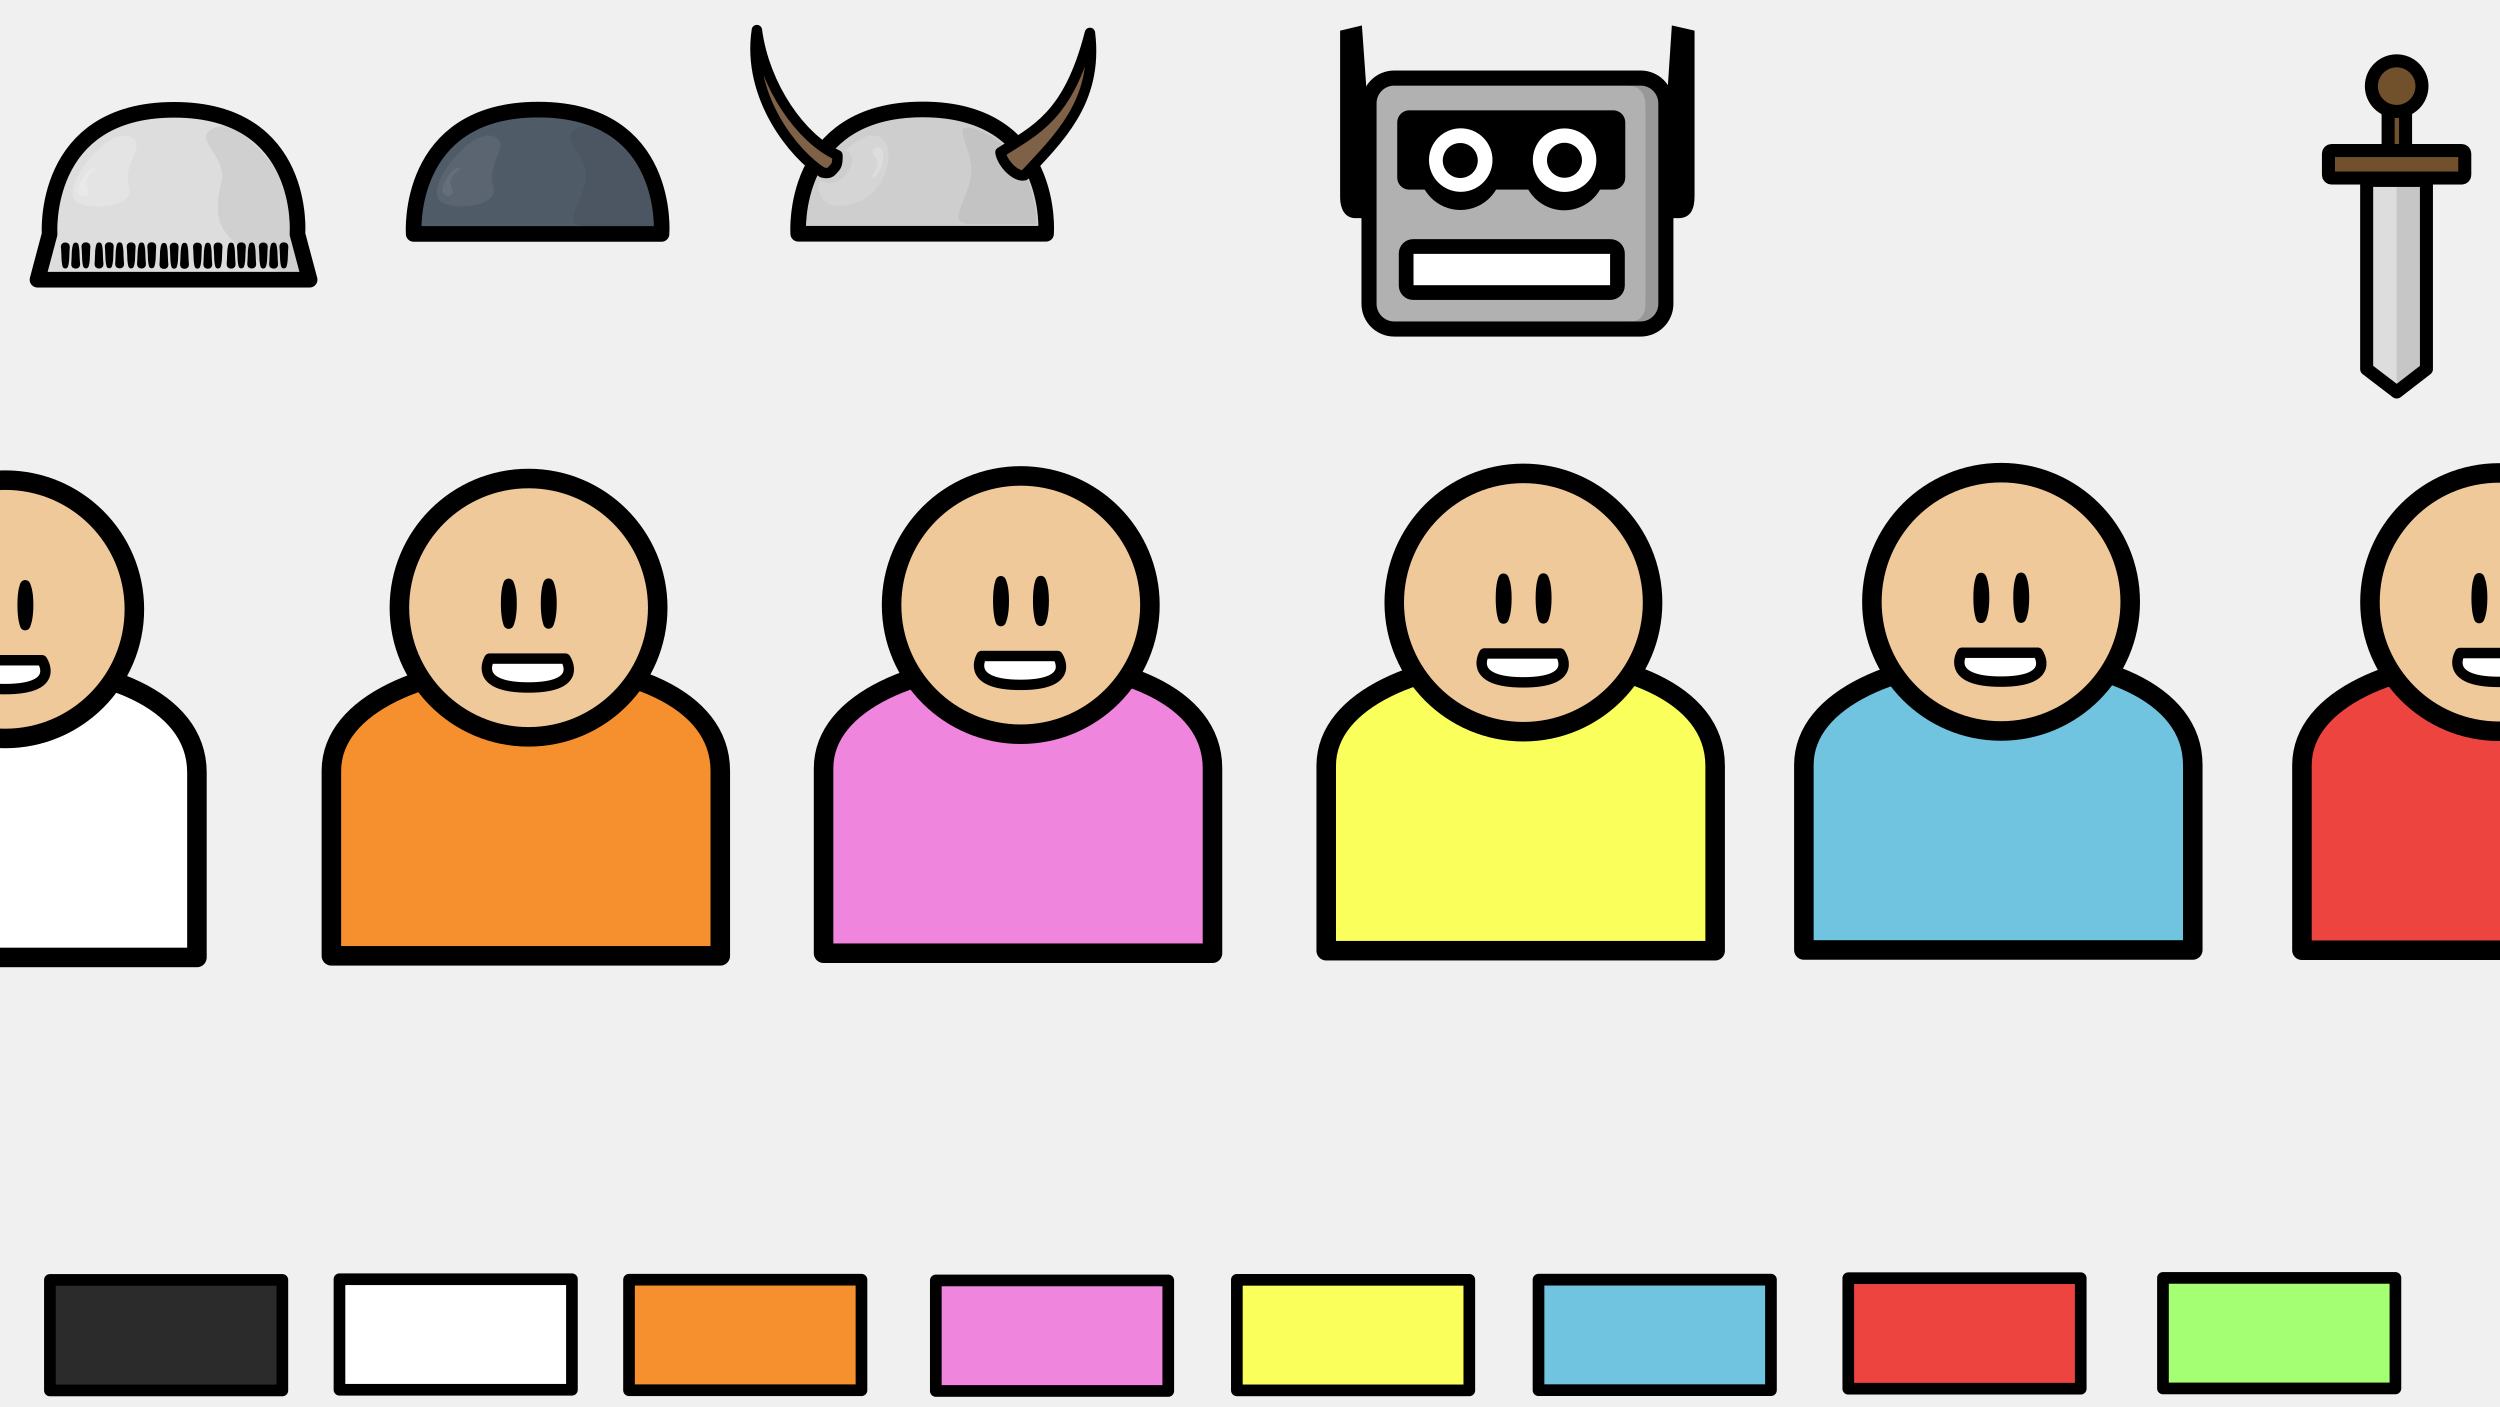
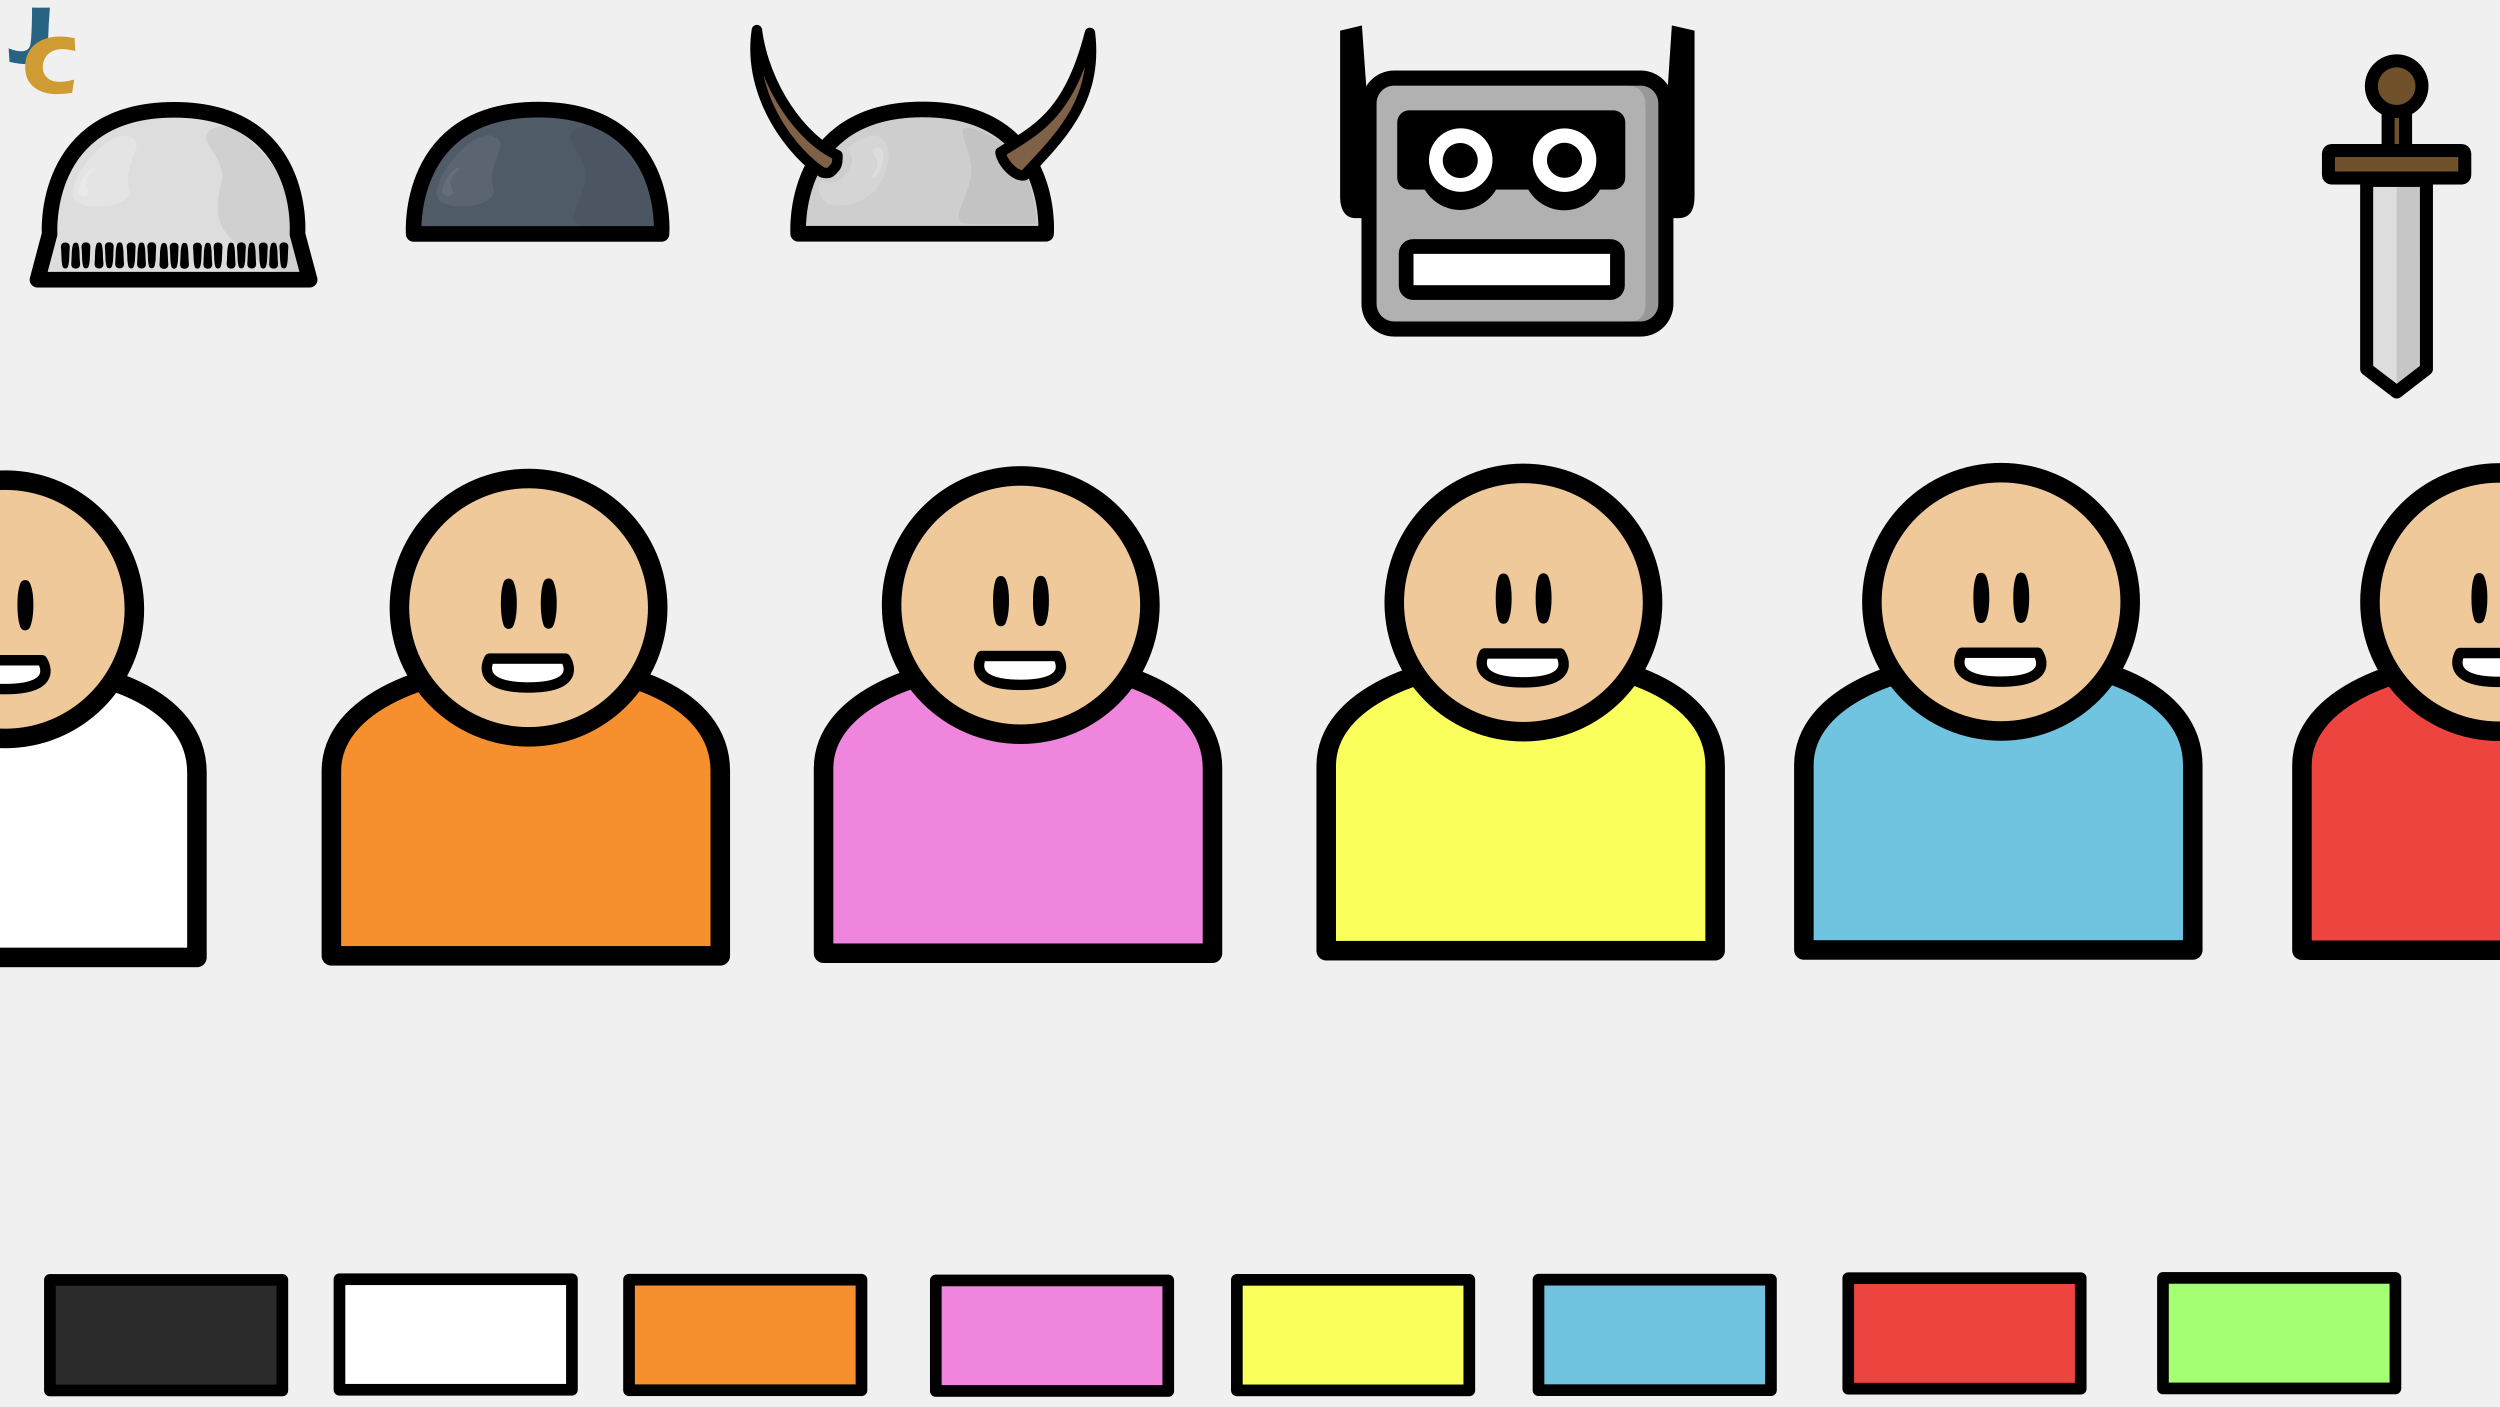
<svg xmlns="http://www.w3.org/2000/svg" width="1920" height="1080" viewBox="0 0 1920 1080" version="1.1" id="svg1">
  <defs id="defs1" />
  <g id="layer1" style="display:inline">
    <g id="g3" style="display:inline" transform="translate(1548,40)">
      <path style="display:inline;fill:#a4ff73;fill-opacity:1;stroke:#000000;stroke-width:15;stroke-linecap:round;stroke-linejoin:round;stroke-dasharray:none;stroke-opacity:1" d="m 614.203,548.016 c 0,-104.277 298.684,-114.359 298.684,0 V 690.03 H 614.203 Z" id="path4" />
      <circle style="display:inline;fill:#efc99a;fill-opacity:1;stroke:#000000;stroke-width:15;stroke-linecap:round;stroke-linejoin:round;stroke-dasharray:none;stroke-opacity:1;paint-order:normal" id="path5" cx="765.64" cy="422.639" r="99.198" />
      <path style="display:inline;fill:#ffffff;fill-opacity:1;stroke:#000000;stroke-width:8;stroke-linecap:round;stroke-linejoin:round;stroke-dasharray:none;stroke-opacity:1;paint-order:normal" d="m 735.602,461.759 h 58.331 c 0,0 15.378,22.115 -28.326,22.177 -43.704,0.062 -30.005,-22.177 -30.005,-22.177 z" id="path7" />
      <g id="g11">
        <path style="display:inline;fill:#000000;fill-opacity:1;stroke:#000000;stroke-width:8;stroke-linecap:round;stroke-linejoin:round;stroke-dasharray:none;stroke-opacity:1;paint-order:normal" d="m 750.338,404.313 c 0,0 -1.976,3.662 -1.976,15.066 0,11.404 1.976,15.56 1.976,15.56 0,0 2.275,-4.218 2.277,-15.525 0.002,-11.307 -2.277,-15.101 -2.277,-15.101 z" id="path11" />
        <path style="display:inline;fill:#000000;fill-opacity:1;stroke:#000000;stroke-width:8;stroke-linecap:round;stroke-linejoin:round;stroke-dasharray:none;stroke-opacity:1;paint-order:normal" d="m 780.994,404.174 c 0,0 -1.976,3.662 -1.976,15.066 0,11.404 1.976,15.56 1.976,15.56 0,0 2.275,-4.218 2.277,-15.525 0.002,-11.307 -2.277,-15.101 -2.277,-15.101 z" id="path11-3" />
      </g>
    </g>
    <g id="g3-8" style="display:inline" transform="translate(1153.69,39.76594)">
      <path style="display:inline;fill:#ee443f;fill-opacity:1;stroke:#000000;stroke-width:15;stroke-linecap:round;stroke-linejoin:round;stroke-dasharray:none;stroke-opacity:1" d="m 614.203,548.016 c 0,-104.277 298.684,-114.359 298.684,0 V 690.03 H 614.203 Z" id="path4-4" />
      <circle style="display:inline;fill:#efc99a;fill-opacity:1;stroke:#000000;stroke-width:15;stroke-linecap:round;stroke-linejoin:round;stroke-dasharray:none;stroke-opacity:1;paint-order:normal" id="path5-5" cx="765.64" cy="422.639" r="99.198" />
      <path style="display:inline;fill:#ffffff;fill-opacity:1;stroke:#000000;stroke-width:8;stroke-linecap:round;stroke-linejoin:round;stroke-dasharray:none;stroke-opacity:1;paint-order:normal" d="m 735.602,461.759 h 58.331 c 0,0 15.378,22.115 -28.326,22.177 -43.704,0.062 -30.005,-22.177 -30.005,-22.177 z" id="path7-5" />
      <g id="g11-1">
        <path style="display:inline;fill:#000000;fill-opacity:1;stroke:#000000;stroke-width:8;stroke-linecap:round;stroke-linejoin:round;stroke-dasharray:none;stroke-opacity:1;paint-order:normal" d="m 750.338,404.313 c 0,0 -1.976,3.662 -1.976,15.066 0,11.404 1.976,15.56 1.976,15.56 0,0 2.275,-4.218 2.277,-15.525 0.002,-11.307 -2.277,-15.101 -2.277,-15.101 z" id="path11-7" />
        <path style="display:inline;fill:#000000;fill-opacity:1;stroke:#000000;stroke-width:8;stroke-linecap:round;stroke-linejoin:round;stroke-dasharray:none;stroke-opacity:1;paint-order:normal" d="m 780.994,404.174 c 0,0 -1.976,3.662 -1.976,15.066 0,11.404 1.976,15.56 1.976,15.56 0,0 2.275,-4.218 2.277,-15.525 0.002,-11.307 -2.277,-15.101 -2.277,-15.101 z" id="path11-3-1" />
      </g>
    </g>
    <g id="g3-8-7" style="display:inline" transform="translate(771.1699,39.55883)">
      <path style="display:inline;fill:#71c4df;fill-opacity:1;stroke:#000000;stroke-width:15;stroke-linecap:round;stroke-linejoin:round;stroke-dasharray:none;stroke-opacity:1" d="m 614.203,548.016 c 0,-104.277 298.684,-114.359 298.684,0 V 690.03 H 614.203 Z" id="path4-4-4" />
      <circle style="display:inline;fill:#efc99a;fill-opacity:1;stroke:#000000;stroke-width:15;stroke-linecap:round;stroke-linejoin:round;stroke-dasharray:none;stroke-opacity:1;paint-order:normal" id="path5-5-2" cx="765.64" cy="422.639" r="99.198" />
      <path style="display:inline;fill:#ffffff;fill-opacity:1;stroke:#000000;stroke-width:8;stroke-linecap:round;stroke-linejoin:round;stroke-dasharray:none;stroke-opacity:1;paint-order:normal" d="m 735.602,461.759 h 58.331 c 0,0 15.378,22.115 -28.326,22.177 -43.704,0.062 -30.005,-22.177 -30.005,-22.177 z" id="path7-5-3" />
      <g id="g11-1-2">
        <path style="display:inline;fill:#000000;fill-opacity:1;stroke:#000000;stroke-width:8;stroke-linecap:round;stroke-linejoin:round;stroke-dasharray:none;stroke-opacity:1;paint-order:normal" d="m 750.338,404.313 c 0,0 -1.976,3.662 -1.976,15.066 0,11.404 1.976,15.56 1.976,15.56 0,0 2.275,-4.218 2.277,-15.525 0.002,-11.307 -2.277,-15.101 -2.277,-15.101 z" id="path11-7-2" />
        <path style="display:inline;fill:#000000;fill-opacity:1;stroke:#000000;stroke-width:8;stroke-linecap:round;stroke-linejoin:round;stroke-dasharray:none;stroke-opacity:1;paint-order:normal" d="m 780.994,404.174 c 0,0 -1.976,3.662 -1.976,15.066 0,11.404 1.976,15.56 1.976,15.56 0,0 2.275,-4.218 2.277,-15.525 0.002,-11.307 -2.277,-15.101 -2.277,-15.101 z" id="path11-3-1-1" />
      </g>
    </g>
    <g id="g3-8-7-7" style="display:inline" transform="translate(404.3348,40.1177)">
      <path style="display:inline;fill:#fbff5c;fill-opacity:1;stroke:#000000;stroke-width:15;stroke-linecap:round;stroke-linejoin:round;stroke-dasharray:none;stroke-opacity:1" d="m 614.203,548.016 c 0,-104.277 298.684,-114.359 298.684,0 V 690.03 H 614.203 Z" id="path4-4-4-8" />
      <circle style="display:inline;fill:#efc99a;fill-opacity:1;stroke:#000000;stroke-width:15;stroke-linecap:round;stroke-linejoin:round;stroke-dasharray:none;stroke-opacity:1;paint-order:normal" id="path5-5-2-9" cx="765.64" cy="422.639" r="99.198" />
      <path style="display:inline;fill:#ffffff;fill-opacity:1;stroke:#000000;stroke-width:8;stroke-linecap:round;stroke-linejoin:round;stroke-dasharray:none;stroke-opacity:1;paint-order:normal" d="m 735.602,461.759 h 58.331 c 0,0 15.378,22.115 -28.326,22.177 -43.704,0.062 -30.005,-22.177 -30.005,-22.177 z" id="path7-5-3-2" />
      <g id="g11-1-2-7">
        <path style="display:inline;fill:#000000;fill-opacity:1;stroke:#000000;stroke-width:8;stroke-linecap:round;stroke-linejoin:round;stroke-dasharray:none;stroke-opacity:1;paint-order:normal" d="m 750.338,404.313 c 0,0 -1.976,3.662 -1.976,15.066 0,11.404 1.976,15.56 1.976,15.56 0,0 2.275,-4.218 2.277,-15.525 0.002,-11.307 -2.277,-15.101 -2.277,-15.101 z" id="path11-7-2-9" />
        <path style="display:inline;fill:#000000;fill-opacity:1;stroke:#000000;stroke-width:8;stroke-linecap:round;stroke-linejoin:round;stroke-dasharray:none;stroke-opacity:1;paint-order:normal" d="m 780.994,404.174 c 0,0 -1.976,3.662 -1.976,15.066 0,11.404 1.976,15.56 1.976,15.56 0,0 2.275,-4.218 2.277,-15.525 0.002,-11.307 -2.277,-15.101 -2.277,-15.101 z" id="path11-3-1-1-5" />
      </g>
    </g>
    <g id="g3-8-7-7-2" style="display:inline" transform="translate(18.2974,42.05883)">
      <path style="display:inline;fill:#ef85dd;fill-opacity:1;stroke:#000000;stroke-width:15;stroke-linecap:round;stroke-linejoin:round;stroke-dasharray:none;stroke-opacity:1" d="m 614.203,548.016 c 0,-104.277 298.684,-114.359 298.684,0 V 690.03 H 614.203 Z" id="path4-4-4-8-4" />
      <circle style="display:inline;fill:#efc99a;fill-opacity:1;stroke:#000000;stroke-width:15;stroke-linecap:round;stroke-linejoin:round;stroke-dasharray:none;stroke-opacity:1;paint-order:normal" id="path5-5-2-9-1" cx="765.64" cy="422.639" r="99.198" />
      <path style="display:inline;fill:#ffffff;fill-opacity:1;stroke:#000000;stroke-width:8;stroke-linecap:round;stroke-linejoin:round;stroke-dasharray:none;stroke-opacity:1;paint-order:normal" d="m 735.602,461.759 h 58.331 c 0,0 15.378,22.115 -28.326,22.177 -43.704,0.062 -30.005,-22.177 -30.005,-22.177 z" id="path7-5-3-2-1" />
      <g id="g11-1-2-7-3">
        <path style="display:inline;fill:#000000;fill-opacity:1;stroke:#000000;stroke-width:8;stroke-linecap:round;stroke-linejoin:round;stroke-dasharray:none;stroke-opacity:1;paint-order:normal" d="m 750.338,404.313 c 0,0 -1.976,3.662 -1.976,15.066 0,11.404 1.976,15.56 1.976,15.56 0,0 2.275,-4.218 2.277,-15.525 0.002,-11.307 -2.277,-15.101 -2.277,-15.101 z" id="path11-7-2-9-8" />
        <path style="display:inline;fill:#000000;fill-opacity:1;stroke:#000000;stroke-width:8;stroke-linecap:round;stroke-linejoin:round;stroke-dasharray:none;stroke-opacity:1;paint-order:normal" d="m 780.994,404.174 c 0,0 -1.976,3.662 -1.976,15.066 0,11.404 1.976,15.56 1.976,15.56 0,0 2.275,-4.218 2.277,-15.525 0.002,-11.307 -2.277,-15.101 -2.277,-15.101 z" id="path11-3-1-1-5-7" />
      </g>
    </g>
    <g id="g3-8-7-7-2-7" style="display:inline" transform="translate(-359.7026,44.05883)">
      <path style="display:inline;fill:#f6902f;fill-opacity:1;stroke:#000000;stroke-width:15;stroke-linecap:round;stroke-linejoin:round;stroke-dasharray:none;stroke-opacity:1" d="m 614.203,548.016 c 0,-104.277 298.684,-114.359 298.684,0 V 690.03 H 614.203 Z" id="path4-4-4-8-4-1" />
      <circle style="display:inline;fill:#efc99a;fill-opacity:1;stroke:#000000;stroke-width:15;stroke-linecap:round;stroke-linejoin:round;stroke-dasharray:none;stroke-opacity:1;paint-order:normal" id="path5-5-2-9-1-9" cx="765.64" cy="422.639" r="99.198" />
      <path style="display:inline;fill:#ffffff;fill-opacity:1;stroke:#000000;stroke-width:8;stroke-linecap:round;stroke-linejoin:round;stroke-dasharray:none;stroke-opacity:1;paint-order:normal" d="m 735.602,461.759 h 58.331 c 0,0 15.378,22.115 -28.326,22.177 -43.704,0.062 -30.005,-22.177 -30.005,-22.177 z" id="path7-5-3-2-1-8" />
      <g id="g11-1-2-7-3-6">
        <path style="display:inline;fill:#000000;fill-opacity:1;stroke:#000000;stroke-width:8;stroke-linecap:round;stroke-linejoin:round;stroke-dasharray:none;stroke-opacity:1;paint-order:normal" d="m 750.338,404.313 c 0,0 -1.976,3.662 -1.976,15.066 0,11.404 1.976,15.56 1.976,15.56 0,0 2.275,-4.218 2.277,-15.525 0.002,-11.307 -2.277,-15.101 -2.277,-15.101 z" id="path11-7-2-9-8-5" />
        <path style="display:inline;fill:#000000;fill-opacity:1;stroke:#000000;stroke-width:8;stroke-linecap:round;stroke-linejoin:round;stroke-dasharray:none;stroke-opacity:1;paint-order:normal" d="m 780.994,404.174 c 0,0 -1.976,3.662 -1.976,15.066 0,11.404 1.976,15.56 1.976,15.56 0,0 2.275,-4.218 2.277,-15.525 0.002,-11.307 -2.277,-15.101 -2.277,-15.101 z" id="path11-3-1-1-5-7-0" />
      </g>
    </g>
    <g id="g3-8-7-7-2-7-0" style="display:inline" transform="translate(-761.642,45.30443)">
      <path style="display:inline;fill:#ffffff;fill-opacity:1;stroke:#000000;stroke-width:15;stroke-linecap:round;stroke-linejoin:round;stroke-dasharray:none;stroke-opacity:1" d="m 614.203,548.016 c 0,-104.277 298.684,-114.359 298.684,0 V 690.03 H 614.203 Z" id="path4-4-4-8-4-1-8" />
      <circle style="display:inline;fill:#efc99a;fill-opacity:1;stroke:#000000;stroke-width:15;stroke-linecap:round;stroke-linejoin:round;stroke-dasharray:none;stroke-opacity:1;paint-order:normal" id="path5-5-2-9-1-9-6" cx="765.64" cy="422.639" r="99.198" />
      <path style="display:inline;fill:#ffffff;fill-opacity:1;stroke:#000000;stroke-width:8;stroke-linecap:round;stroke-linejoin:round;stroke-dasharray:none;stroke-opacity:1;paint-order:normal" d="m 735.602,461.759 h 58.331 c 0,0 15.378,22.115 -28.326,22.177 -43.704,0.062 -30.005,-22.177 -30.005,-22.177 z" id="path7-5-3-2-1-8-5" />
      <g id="g11-1-2-7-3-6-0">
        <path style="display:inline;fill:#000000;fill-opacity:1;stroke:#000000;stroke-width:8;stroke-linecap:round;stroke-linejoin:round;stroke-dasharray:none;stroke-opacity:1;paint-order:normal" d="m 750.338,404.313 c 0,0 -1.976,3.662 -1.976,15.066 0,11.404 1.976,15.56 1.976,15.56 0,0 2.275,-4.218 2.277,-15.525 0.002,-11.307 -2.277,-15.101 -2.277,-15.101 z" id="path11-7-2-9-8-5-9" />
        <path style="display:inline;fill:#000000;fill-opacity:1;stroke:#000000;stroke-width:8;stroke-linecap:round;stroke-linejoin:round;stroke-dasharray:none;stroke-opacity:1;paint-order:normal" d="m 780.994,404.174 c 0,0 -1.976,3.662 -1.976,15.066 0,11.404 1.976,15.56 1.976,15.56 0,0 2.275,-4.218 2.277,-15.525 0.002,-11.307 -2.277,-15.101 -2.277,-15.101 z" id="path11-3-1-1-5-7-0-0" />
      </g>
    </g>
    <g id="g3-8-7-7-2-7-0-3" style="display:inline" transform="translate(-1164.542,44.07607)">
      <path style="display:inline;fill:#2b2b2b;fill-opacity:1;stroke:#000000;stroke-width:15;stroke-linecap:round;stroke-linejoin:round;stroke-dasharray:none;stroke-opacity:1" d="m 614.203,548.016 c 0,-104.277 298.684,-114.359 298.684,0 V 690.03 H 614.203 Z" id="path4-4-4-8-4-1-8-3" />
      <circle style="display:inline;fill:#efc99a;fill-opacity:1;stroke:#000000;stroke-width:15;stroke-linecap:round;stroke-linejoin:round;stroke-dasharray:none;stroke-opacity:1;paint-order:normal" id="path5-5-2-9-1-9-6-4" cx="765.64" cy="422.639" r="99.198" />
      <path style="display:inline;fill:#ffffff;fill-opacity:1;stroke:#000000;stroke-width:8;stroke-linecap:round;stroke-linejoin:round;stroke-dasharray:none;stroke-opacity:1;paint-order:normal" d="m 735.602,461.759 h 58.331 c 0,0 15.378,22.115 -28.326,22.177 -43.704,0.062 -30.005,-22.177 -30.005,-22.177 z" id="path7-5-3-2-1-8-5-4" />
      <g id="g11-1-2-7-3-6-0-6">
        <path style="display:inline;fill:#000000;fill-opacity:1;stroke:#000000;stroke-width:8;stroke-linecap:round;stroke-linejoin:round;stroke-dasharray:none;stroke-opacity:1;paint-order:normal" d="m 750.338,404.313 c 0,0 -1.976,3.662 -1.976,15.066 0,11.404 1.976,15.56 1.976,15.56 0,0 2.275,-4.218 2.277,-15.525 0.002,-11.307 -2.277,-15.101 -2.277,-15.101 z" id="path11-7-2-9-8-5-9-0" />
        <path style="display:inline;fill:#000000;fill-opacity:1;stroke:#000000;stroke-width:8;stroke-linecap:round;stroke-linejoin:round;stroke-dasharray:none;stroke-opacity:1;paint-order:normal" d="m 780.994,404.174 c 0,0 -1.976,3.662 -1.976,15.066 0,11.404 1.976,15.56 1.976,15.56 0,0 2.275,-4.218 2.277,-15.525 0.002,-11.307 -2.277,-15.101 -2.277,-15.101 z" id="path11-3-1-1-5-7-0-0-6" />
      </g>
    </g>
    <g id="g18" transform="translate(39.83521,-196.6173)">
      <g id="g14" transform="translate(-97.47605)">
        <path style="fill:#cecece;fill-opacity:1;stroke:#000000;stroke-width:12;stroke-linecap:round;stroke-linejoin:round;stroke-dasharray:none;stroke-opacity:1;paint-order:normal" d="m 670.672,376.157 h 190.348 c 0,0 7.504,-95.484 -94.704,-95.484 -102.208,0 -95.645,95.484 -95.645,95.484 z" id="path12" />
        <g id="g17" style="display:inline">
          <path id="path14-4" style="baseline-shift:baseline;display:inline;overflow:visible;vector-effect:none;fill:#c3c3c3;fill-opacity:1;stroke-linecap:round;stroke-linejoin:round;paint-order:stroke markers fill;enable-background:accumulate;stop-color:#000000" d="m 803.299,368.66 c -18.597,-0.111 -5.493,-13.345 -0.601,-33.084 4.892,-19.738 -12.096,-39.611 -3.371,-40.802 8.725,-1.191 31.625,11.939 33.617,19.49 -13.577,2.483 4.972,23.554 12.742,17.274 7.107,19.034 7.844,28.291 7.904,37.139 -17.182,-0.001 -38.343,0.103 -50.291,-0.016 z" />
          <path id="path14" style="baseline-shift:baseline;display:inline;overflow:visible;vector-effect:none;fill:#d5d5d5;stroke-linecap:round;stroke-linejoin:round;paint-order:stroke markers fill;enable-background:accumulate;stop-color:#000000;stop-opacity:1" transform="rotate(-42.35315)" d="m 339.141,720.704 c 0.375,8.12 -10.077,19.609 -27.502,23.549 -17.425,3.939 -37.04,-9.676 -37.446,-18.472 -0.407,-8.796 4.178,-13.85 8.449,-14.535 4.557,18.026 37.701,7.882 29.149,-4.302 20.187,-0.149 26.975,5.64 27.351,13.761 z" />
          <path id="path15" style="fill:#dddddd;stroke-width:1.763;stroke-linecap:round;stroke-linejoin:round" d="m 734.59,324.131 c 5.655,-18.339 -6.41,-15.388 -7.018,-11.392 -0.608,3.995 9.479,6.591 -0.174,18.698 -1.825,2.289 4.005,3.028 7.192,-7.306 z" />
        </g>
        <g id="g13">
          <path style="fill:#7e6147;fill-opacity:1;stroke:#000000;stroke-width:8;stroke-linecap:round;stroke-linejoin:round;stroke-dasharray:none;stroke-opacity:1;paint-order:normal" d="m 825.982,313.613 c 1.382,8.657 12.023,19.251 18.436,17.604 25.117,-27.406 56.877,-55.856 50.288,-109.339 -16.473,64.293 -41.932,74.655 -68.724,91.736 z" id="path13" />
          <path style="display:inline;fill:#7e6147;fill-opacity:1;stroke:#000000;stroke-width:8;stroke-linecap:round;stroke-linejoin:round;stroke-dasharray:none;stroke-opacity:1;paint-order:normal" d="m 698.653,325.461 c -2.416,2.287 -3.027,5.244 -9.441,3.597 -21.078,-13.157 -58.167,-57.611 -50.288,-109.339 5.675,42.961 33.762,83.297 61.871,96.119 0.052,2.493 0.274,7.336 -2.143,9.623 z" id="path13-6" />
        </g>
      </g>
      <g id="g14-3" transform="translate(-392.7963,0.1249513)" style="display:inline">
        <path style="fill:#505b68;fill-opacity:1;stroke:#000000;stroke-width:12;stroke-linecap:round;stroke-linejoin:round;stroke-dasharray:none;stroke-opacity:1;paint-order:normal" d="m 670.672,376.157 h 190.348 c 0,0 7.504,-95.484 -94.704,-95.484 -102.208,0 -95.645,95.484 -95.645,95.484 z" id="path12-3" />
        <g id="g17-4" style="display:inline">
          <path id="path14-4-1" style="baseline-shift:baseline;display:inline;overflow:visible;vector-effect:none;fill:#000000;fill-opacity:0.06;stroke-linecap:round;stroke-linejoin:round;paint-order:stroke markers fill;enable-background:accumulate;stop-color:#000000" d="m 802.831,370.222 c -18.597,-0.111 -5.024,-14.908 -0.132,-34.646 4.892,-19.738 -25.864,-34.126 -3.559,-41.677 22.305,-7.551 72.8,59.097 56.246,76.387 -17.182,-0.001 -52.555,-0.063 -52.555,-0.063 z" />
          <path id="path14-1" style="baseline-shift:baseline;display:inline;overflow:visible;vector-effect:none;fill:#ffffff;fill-opacity:0.06;stroke-linecap:round;stroke-linejoin:round;paint-order:stroke markers fill;enable-background:accumulate;stop-color:#000000;stop-opacity:1" transform="rotate(-42.35315)" d="m 339.141,720.704 c 0.375,8.12 -20.55,8.597 -27.502,23.549 -6.952,14.952 -35.043,-7.576 -37.446,-18.472 -4.402,-18.285 65.804,-28.793 64.948,-5.076 z" />
          <path id="path15-3" style="fill:#ffffff;fill-opacity:0.065;stroke-width:1.763;stroke-linecap:round;stroke-linejoin:round" d="m 696.762,332.21 c -10.191,16.262 2.228,16.52 3.845,12.816 1.617,-3.703 -7.46,-8.812 4.987,-18.022 2.353,-1.741 -3.09,-3.958 -8.832,5.206 z" />
        </g>
      </g>
      <g id="g14-3-9" transform="translate(-672.4154,0.2775026)" style="display:inline">
        <path style="fill:#dddddd;fill-opacity:1;stroke:#000000;stroke-width:12;stroke-linecap:round;stroke-linejoin:round;stroke-dasharray:none;stroke-opacity:1;paint-order:normal" d="m 670.672,376.157 -9.311,35 h 209.013 l -9.354,-35 c 0,0 7.504,-95.484 -94.704,-95.484 -102.208,0 -95.645,95.484 -95.645,95.484 z" id="path12-3-3" />
        <g id="g17-4-1" style="display:inline">
          <path id="path14-4-1-9" style="baseline-shift:baseline;display:inline;overflow:visible;vector-effect:none;fill:#000000;fill-opacity:0.06;stroke-linecap:round;stroke-linejoin:round;paint-order:stroke markers fill;enable-background:accumulate;stop-color:#000000" d="m 802.831,370.222 c -2.535,-5.611 -5.024,-14.908 -0.132,-34.646 4.892,-19.738 -25.864,-34.126 -3.559,-41.677 22.305,-7.551 72.8,59.097 56.246,76.387 39.566,69.556 -39.679,25.102 -52.555,-0.063 z" />
          <path id="path14-1-8" style="baseline-shift:baseline;display:inline;overflow:visible;vector-effect:none;fill:#ffffff;fill-opacity:0.201;stroke-linecap:round;stroke-linejoin:round;paint-order:stroke markers fill;enable-background:accumulate;stop-color:#000000;stop-opacity:1" transform="rotate(-42.35315)" d="m 339.141,720.704 c 0.375,8.12 -20.55,8.597 -27.502,23.549 -6.952,14.952 -35.043,-7.576 -37.446,-18.472 -4.402,-18.285 65.804,-28.793 64.948,-5.076 z" />
          <path id="path15-3-6" style="fill:#ffffff;fill-opacity:0.201;stroke-width:1.763;stroke-linecap:round;stroke-linejoin:round" d="m 696.762,332.21 c -10.191,16.262 2.228,16.52 3.845,12.816 1.617,-3.703 -7.46,-8.812 4.987,-18.022 2.353,-1.741 -3.09,-3.958 -8.832,5.206 z" />
        </g>
        <g id="g19" transform="matrix(0.5385967,0,0,0.4851436,278.288,202.279)">
          <path style="display:inline;fill:#000000;fill-opacity:1;stroke:#000000;stroke-width:7.718;stroke-linecap:round;stroke-linejoin:round;stroke-dasharray:none;stroke-opacity:1;paint-order:normal" d="m 750.907,375.47 c -4.132,0.056 -1.682,4.003 -1.682,16.468 0,12.465 1.682,17.008 1.682,17.008 0,0 1.937,-4.611 1.939,-16.97 0.002,-12.359 2.193,-16.563 -1.939,-16.507 z" id="path11-8" />
          <path style="display:inline;fill:#000000;fill-opacity:1;stroke:#000000;stroke-width:7.718;stroke-linecap:round;stroke-linejoin:round;stroke-dasharray:none;stroke-opacity:1;paint-order:normal" d="m 765.772,409.108 c 4.132,-0.056 1.682,-4.003 1.682,-16.468 0,-12.465 -1.682,-17.008 -1.682,-17.008 0,0 -1.937,4.611 -1.939,16.97 -0.002,12.359 -2.193,16.563 1.939,16.507 z" id="path11-8-0" />
          <path style="display:inline;fill:#000000;fill-opacity:1;stroke:#000000;stroke-width:7.718;stroke-linecap:round;stroke-linejoin:round;stroke-dasharray:none;stroke-opacity:1;paint-order:normal" d="m 780.277,375.267 c -4.132,0.056 -1.682,4.003 -1.682,16.468 0,12.465 1.682,17.008 1.682,17.008 0,0 1.937,-4.611 1.939,-16.97 0.002,-12.359 2.193,-16.563 -1.939,-16.507 z" id="path11-8-4" />
        </g>
        <g id="g19-6" transform="matrix(-0.5385967,0,0,-0.4851436,1128.913,582.7262)" style="display:inline">
          <path style="display:inline;fill:#000000;fill-opacity:1;stroke:#000000;stroke-width:7.718;stroke-linecap:round;stroke-linejoin:round;stroke-dasharray:none;stroke-opacity:1;paint-order:normal" d="m 750.907,375.47 c -4.132,0.056 -1.682,4.003 -1.682,16.468 0,12.465 1.682,17.008 1.682,17.008 0,0 1.937,-4.611 1.939,-16.97 0.002,-12.359 2.193,-16.563 -1.939,-16.507 z" id="path11-8-1" />
          <path style="display:inline;fill:#000000;fill-opacity:1;stroke:#000000;stroke-width:7.718;stroke-linecap:round;stroke-linejoin:round;stroke-dasharray:none;stroke-opacity:1;paint-order:normal" d="m 765.772,409.108 c 4.132,-0.056 1.682,-4.003 1.682,-16.468 0,-12.465 -1.682,-17.008 -1.682,-17.008 0,0 -1.937,4.611 -1.939,16.97 -0.002,12.359 -2.193,16.563 1.939,16.507 z" id="path11-8-0-3" />
          <path style="display:inline;fill:#000000;fill-opacity:1;stroke:#000000;stroke-width:7.718;stroke-linecap:round;stroke-linejoin:round;stroke-dasharray:none;stroke-opacity:1;paint-order:normal" d="m 780.277,375.267 c -4.132,0.056 -1.682,4.003 -1.682,16.468 0,12.465 1.682,17.008 1.682,17.008 0,0 1.937,-4.611 1.939,-16.97 0.002,-12.359 2.193,-16.563 -1.939,-16.507 z" id="path11-8-4-8" />
        </g>
        <g id="g19-6-4" transform="matrix(0.5385967,0,0,0.4851436,328.8424,202.1914)" style="display:inline">
          <path style="display:inline;fill:#000000;fill-opacity:1;stroke:#000000;stroke-width:7.718;stroke-linecap:round;stroke-linejoin:round;stroke-dasharray:none;stroke-opacity:1;paint-order:normal" d="m 750.907,375.47 c -4.132,0.056 -1.682,4.003 -1.682,16.468 0,12.465 1.682,17.008 1.682,17.008 0,0 1.937,-4.611 1.939,-16.97 0.002,-12.359 2.193,-16.563 -1.939,-16.507 z" id="path11-8-1-9" />
          <path style="display:inline;fill:#000000;fill-opacity:1;stroke:#000000;stroke-width:7.718;stroke-linecap:round;stroke-linejoin:round;stroke-dasharray:none;stroke-opacity:1;paint-order:normal" d="m 765.772,409.108 c 4.132,-0.056 1.682,-4.003 1.682,-16.468 0,-12.465 -1.682,-17.008 -1.682,-17.008 0,0 -1.937,4.611 -1.939,16.97 -0.002,12.359 -2.193,16.563 1.939,16.507 z" id="path11-8-0-3-6" />
          <path style="display:inline;fill:#000000;fill-opacity:1;stroke:#000000;stroke-width:7.718;stroke-linecap:round;stroke-linejoin:round;stroke-dasharray:none;stroke-opacity:1;paint-order:normal" d="m 780.277,375.267 c -4.132,0.056 -1.682,4.003 -1.682,16.468 0,12.465 1.682,17.008 1.682,17.008 0,0 1.937,-4.611 1.939,-16.97 0.002,-12.359 2.193,-16.563 -1.939,-16.507 z" id="path11-8-4-8-3" />
        </g>
        <g id="g19-2" transform="matrix(0.5385967,0,0,0.4851436,379.7506,202.3737)" style="display:inline">
          <path style="display:inline;fill:#000000;fill-opacity:1;stroke:#000000;stroke-width:7.718;stroke-linecap:round;stroke-linejoin:round;stroke-dasharray:none;stroke-opacity:1;paint-order:normal" d="m 750.907,375.47 c -4.132,0.056 -1.682,4.003 -1.682,16.468 0,12.465 1.682,17.008 1.682,17.008 0,0 1.937,-4.611 1.939,-16.97 0.002,-12.359 2.193,-16.563 -1.939,-16.507 z" id="path11-8-9" />
          <path style="display:inline;fill:#000000;fill-opacity:1;stroke:#000000;stroke-width:7.718;stroke-linecap:round;stroke-linejoin:round;stroke-dasharray:none;stroke-opacity:1;paint-order:normal" d="m 765.772,409.108 c 4.132,-0.056 1.682,-4.003 1.682,-16.468 0,-12.465 -1.682,-17.008 -1.682,-17.008 0,0 -1.937,4.611 -1.939,16.97 -0.002,12.359 -2.193,16.563 1.939,16.507 z" id="path11-8-0-1" />
          <path style="display:inline;fill:#000000;fill-opacity:1;stroke:#000000;stroke-width:7.718;stroke-linecap:round;stroke-linejoin:round;stroke-dasharray:none;stroke-opacity:1;paint-order:normal" d="m 780.277,375.267 c -4.132,0.056 -1.682,4.003 -1.682,16.468 0,12.465 1.682,17.008 1.682,17.008 0,0 1.937,-4.611 1.939,-16.97 0.002,-12.359 2.193,-16.563 -1.939,-16.507 z" id="path11-8-4-3" />
        </g>
        <g id="g19-6-5" transform="matrix(-0.5385967,0,0,-0.4851436,1230.375,582.8208)" style="display:inline">
          <path style="display:inline;fill:#000000;fill-opacity:1;stroke:#000000;stroke-width:7.718;stroke-linecap:round;stroke-linejoin:round;stroke-dasharray:none;stroke-opacity:1;paint-order:normal" d="m 750.907,375.47 c -4.132,0.056 -1.682,4.003 -1.682,16.468 0,12.465 1.682,17.008 1.682,17.008 0,0 1.937,-4.611 1.939,-16.97 0.002,-12.359 2.193,-16.563 -1.939,-16.507 z" id="path11-8-1-98" />
          <path style="display:inline;fill:#000000;fill-opacity:1;stroke:#000000;stroke-width:7.718;stroke-linecap:round;stroke-linejoin:round;stroke-dasharray:none;stroke-opacity:1;paint-order:normal" d="m 765.772,409.108 c 4.132,-0.056 1.682,-4.003 1.682,-16.468 0,-12.465 -1.682,-17.008 -1.682,-17.008 0,0 -1.937,4.611 -1.939,16.97 -0.002,12.359 -2.193,16.563 1.939,16.507 z" id="path11-8-0-3-4" />
          <path style="display:inline;fill:#000000;fill-opacity:1;stroke:#000000;stroke-width:7.718;stroke-linecap:round;stroke-linejoin:round;stroke-dasharray:none;stroke-opacity:1;paint-order:normal" d="m 780.277,375.267 c -4.132,0.056 -1.682,4.003 -1.682,16.468 0,12.465 1.682,17.008 1.682,17.008 0,0 1.937,-4.611 1.939,-16.97 0.002,-12.359 2.193,-16.563 -1.939,-16.507 z" id="path11-8-4-8-0" />
        </g>
        <g id="g19-6-5-2" transform="matrix(-0.5385967,0,0,-0.4851436,1178.747,583.0708)" style="display:inline">
          <path style="display:inline;fill:#000000;fill-opacity:1;stroke:#000000;stroke-width:7.718;stroke-linecap:round;stroke-linejoin:round;stroke-dasharray:none;stroke-opacity:1;paint-order:normal" d="m 750.907,375.47 c -4.132,0.056 -1.682,4.003 -1.682,16.468 0,12.465 1.682,17.008 1.682,17.008 0,0 1.937,-4.611 1.939,-16.97 0.002,-12.359 2.193,-16.563 -1.939,-16.507 z" id="path11-8-1-98-0" />
          <path style="display:inline;fill:#000000;fill-opacity:1;stroke:#000000;stroke-width:7.718;stroke-linecap:round;stroke-linejoin:round;stroke-dasharray:none;stroke-opacity:1;paint-order:normal" d="m 765.772,409.108 c 4.132,-0.056 1.682,-4.003 1.682,-16.468 0,-12.465 -1.682,-17.008 -1.682,-17.008 0,0 -1.937,4.611 -1.939,16.97 -0.002,12.359 -2.193,16.563 1.939,16.507 z" id="path11-8-0-3-4-9" />
          <path style="display:inline;fill:#000000;fill-opacity:1;stroke:#000000;stroke-width:7.718;stroke-linecap:round;stroke-linejoin:round;stroke-dasharray:none;stroke-opacity:1;paint-order:normal" d="m 780.277,375.267 c -4.132,0.056 -1.682,4.003 -1.682,16.468 0,12.465 1.682,17.008 1.682,17.008 0,0 1.937,-4.611 1.939,-16.97 0.002,-12.359 2.193,-16.563 -1.939,-16.507 z" id="path11-8-4-8-0-7" />
        </g>
        <g id="g19-6-4-7" transform="matrix(0.5385967,0,0,0.4851436,430.305,202.2861)" style="display:inline">
          <path style="display:inline;fill:#000000;fill-opacity:1;stroke:#000000;stroke-width:7.718;stroke-linecap:round;stroke-linejoin:round;stroke-dasharray:none;stroke-opacity:1;paint-order:normal" d="m 750.907,375.47 c -4.132,0.056 -1.682,4.003 -1.682,16.468 0,12.465 1.682,17.008 1.682,17.008 0,0 1.937,-4.611 1.939,-16.97 0.002,-12.359 2.193,-16.563 -1.939,-16.507 z" id="path11-8-1-9-6" />
          <path style="display:inline;fill:#000000;fill-opacity:1;stroke:#000000;stroke-width:7.718;stroke-linecap:round;stroke-linejoin:round;stroke-dasharray:none;stroke-opacity:1;paint-order:normal" d="m 765.772,409.108 c 4.132,-0.056 1.682,-4.003 1.682,-16.468 0,-12.465 -1.682,-17.008 -1.682,-17.008 0,0 -1.937,4.611 -1.939,16.97 -0.002,12.359 -2.193,16.563 1.939,16.507 z" id="path11-8-0-3-6-3" />
          <path style="display:inline;fill:#000000;fill-opacity:1;stroke:#000000;stroke-width:7.718;stroke-linecap:round;stroke-linejoin:round;stroke-dasharray:none;stroke-opacity:1;paint-order:normal" d="m 780.277,375.267 c -4.132,0.056 -1.682,4.003 -1.682,16.468 0,12.465 1.682,17.008 1.682,17.008 0,0 1.937,-4.611 1.939,-16.97 0.002,-12.359 2.193,-16.563 -1.939,-16.507 z" id="path11-8-4-8-3-6" />
        </g>
      </g>
    </g>
    <g id="g1">
      <rect style="display:inline;fill:#70512b;fill-opacity:1;stroke:#000000;stroke-width:10;stroke-linecap:round;stroke-linejoin:round;stroke-dasharray:none;stroke-opacity:1;paint-order:normal" id="rect21" width="13.41" height="66.778" x="1834.064" y="64.549" ry="1.549" />
      <path id="rect21-6-5" style="display:inline;fill:#dddddd;fill-opacity:1;stroke:#000000;stroke-width:10;stroke-linecap:round;stroke-linejoin:round;stroke-dasharray:none" d="m 1863.502,283.422 -22.835,17.639 -23.068,-17.639 V 138.552 h 45.904 z" />
      <rect style="display:inline;fill:#70512b;fill-opacity:1;stroke:#000000;stroke-width:10;stroke-linecap:round;stroke-linejoin:round;stroke-dasharray:none;stroke-opacity:1;paint-order:normal" id="rect21-6" width="21.133" height="104.714" x="115.606" y="-1892.952" ry="2.428" transform="rotate(90)" />
      <circle style="display:inline;fill:#70512b;fill-opacity:1;stroke:#000000;stroke-width:10;stroke-linecap:round;stroke-linejoin:round;stroke-dasharray:none;stroke-opacity:1;paint-order:normal" id="path19" cx="1840.642" cy="66.16" r="19.435" />
      <path style="fill:#000000;fill-opacity:0.106;stroke:none;stroke-width:10;stroke-linecap:round;stroke-linejoin:round;stroke-dasharray:none;stroke-opacity:1;paint-order:normal" d="M 1840.615,294.765 V 143.568 h 17.914 l -0.094,137.566 z" id="path21" />
    </g>
    <g id="g4" style="display:inline">
      <path style="display:inline;fill:#ffffff;fill-opacity:1;stroke:#000000;stroke-width:8.966;stroke-linecap:round;stroke-linejoin:round;stroke-dasharray:none;stroke-opacity:1" d="m 632.396,1154.862 h 178.526 v 84.883 H 632.396 Z" id="path4-4-4-8-4-1-8-3-9-0-3" />
      <text xml:space="preserve" style="display:inline;font-style:normal;font-variant:normal;font-weight:900;font-stretch:normal;font-size:87.159px;line-height:1.25;font-family:Arial;-inkscape-font-specification:'Arial Heavy';stroke-width:1.362" x="515.451" y="1653.941" id="text1-9" transform="scale(1.361852,0.7342941)">
        <tspan id="tspan1-8" x="515.451" y="1653.941" style="stroke-width:1.362">-</tspan>
      </text>
    </g>
    <g id="g5" style="display:inline">
      <path style="display:inline;fill:#ffffff;fill-opacity:1;stroke:#000000;stroke-width:8.966;stroke-linecap:round;stroke-linejoin:round;stroke-dasharray:none;stroke-opacity:1" d="m 410.012,1155.401 h 178.526 v 84.883 H 410.012 Z" id="path4-4-4-8-4-1-8-3-9-4" />
      <text xml:space="preserve" style="display:inline;font-style:normal;font-variant:normal;font-weight:900;font-stretch:normal;font-size:64px;line-height:1.25;font-family:Arial;-inkscape-font-specification:'Arial Heavy'" x="478.457" y="1220.75" id="text1">
        <tspan id="tspan1" x="478.457" y="1220.75">+</tspan>
      </text>
    </g>
+     <g id="g5-6" style="display:inline" transform="translate(452.074,-0.6755594)">
+       <path style="display:inline;fill:#ffffff;fill-opacity:1;stroke:#000000;stroke-width:8.966;stroke-linecap:round;stroke-linejoin:round;stroke-dasharray:none;stroke-opacity:1" d="m 410.012,1155.401 h 178.526 v 84.883 H 410.012 Z" id="path4-4-4-8-4-1-8-3-9-4-8" />
+       <path id="rect7" style="fill-rule:evenodd;stroke-width:8.994;stroke-linecap:round;stroke-linejoin:round" d="m 492.171,1181.661 25.11,12.293 c 3.59,1.758 4.066,6.789 -4e-5,8.628 l -25.11,11.357 c -2.096,0.948 -7.24,1.065 -7.24,-4.312 3e-5,-2.962 -2e-5,-20.121 0,-22.778 -3e-5,-6.429 5.174,-6.199 7.24,-5.188 z" />
+     </g>
    <path style="display:inline;fill:#2b2b2b;fill-opacity:1;stroke:#000000;stroke-width:8.966;stroke-linecap:round;stroke-linejoin:round;stroke-dasharray:none;stroke-opacity:1" d="M 38.329,982.98 H 216.855 v 84.883 H 38.329 Z" id="path4-4-4-8-4-1-8-3-9" />
    <path style="display:inline;fill:#ffffff;fill-opacity:1;stroke:#000000;stroke-width:8.966;stroke-linecap:round;stroke-linejoin:round;stroke-dasharray:none;stroke-opacity:1" d="m 260.713,982.441 h 178.526 v 84.883 H 260.713 Z" id="path4-4-4-8-4-1-8-3-9-0" />
    <path style="display:inline;fill:#f6902f;fill-opacity:1;stroke:#000000;stroke-width:8.966;stroke-linecap:round;stroke-linejoin:round;stroke-dasharray:none;stroke-opacity:1" d="m 483.088,982.826 h 178.526 v 84.883 H 483.088 Z" id="path4-4-4-8-4-1-8-3-9-0-9" />
    <path style="display:inline;fill:#ef85dd;fill-opacity:1;stroke:#000000;stroke-width:8.966;stroke-linecap:round;stroke-linejoin:round;stroke-dasharray:none;stroke-opacity:1" d="m 718.703,983.382 h 178.526 v 84.883 H 718.703 Z" id="path4-4-4-8-4-1-8-3-9-0-9-1" />
    <path style="display:inline;fill:#fbff5c;fill-opacity:1;stroke:#000000;stroke-width:8.966;stroke-linecap:round;stroke-linejoin:round;stroke-dasharray:none;stroke-opacity:1" d="m 949.904,982.897 h 178.526 v 84.883 H 949.904 Z" id="path4-4-4-8-4-1-8-3-9-0-9-1-0" />
    <path style="display:inline;fill:#71c4df;fill-opacity:1;stroke:#000000;stroke-width:8.966;stroke-linecap:round;stroke-linejoin:round;stroke-dasharray:none;stroke-opacity:1" d="m 1181.573,982.784 h 178.526 v 84.883 h -178.526 z" id="path4-4-4-8-4-1-8-3-9-0-9-1-0-9" />
    <path style="display:inline;fill:#ee443f;fill-opacity:1;stroke:#000000;stroke-width:8.966;stroke-linecap:round;stroke-linejoin:round;stroke-dasharray:none;stroke-opacity:1" d="m 1419.478,981.654 h 178.526 v 84.883 h -178.526 z" id="path4-4-4-8-4-1-8-3-9-0-9-1-0-9-7" />
    <path style="display:inline;fill:#a4ff73;fill-opacity:1;stroke:#000000;stroke-width:8.966;stroke-linecap:round;stroke-linejoin:round;stroke-dasharray:none;stroke-opacity:1" d="m 1661.152,981.436 h 178.526 v 84.883 h -178.526 z" id="path4-4-4-8-4-1-8-3-9-0-9-1-0-9-8" />
-     <g id="g6" style="stroke:none;stroke-opacity:1">
-       <path d="m -443.688,43.531 q -0.281,-5.344 -0.719,-10.438 3.531,1.344 5.688,1.812 2.188,0.469 4.062,0.469 2.094,0 3.75,-0.75 1.25,-0.594 1.969,-1.531 0.969,-1.312 1.312,-3.062 0.594,-3.156 0.906,-10.969 0.312,-7.844 0.312,-13.562 V 1.844 q 5,0.062 6.656,0.062 2.062,0 7.062,-0.062 l -0.938,13.812 q -0.344,6.125 -0.5,13.031 -0.125,5.312 -0.531,7.281 -0.375,1.781 -1.062,3 -0.625,1.156 -1.562,2.062 -1.156,1.094 -2.781,1.906 -2.188,1.125 -4.656,1.688 -2.719,0.625 -5.812,0.625 -5.719,0 -13.156,-1.719 z" id="text2" style="display:inline;font-size:64px;line-height:1.25;font-family:'Eras Bold ITC';-inkscape-font-specification:'Eras Bold ITC';fill:#286384;fill-opacity:1;stroke:none;stroke-opacity:1" aria-label="J" />
-       <path d="m -393.938,57.094 q -0.375,1.844 -0.906,5.156 -0.531,3.281 -0.719,5.094 -6.688,0.969 -11.938,0.969 -5.062,0 -9.438,-1.25 -4.344,-1.281 -8,-4.156 -3.625,-2.906 -5.188,-6.812 -1.562,-3.906 -1.562,-8.75 0,-5.656 2.094,-10.156 2.125,-4.531 6.062,-7.531 3.969,-3.031 8.688,-4.312 4.719,-1.312 9.75,-1.312 4.625,0 11.438,1.188 l 0.062,2.625 q 0.062,1.719 0.188,3.781 l 0.219,3.562 q -3.656,-0.875 -5.938,-1.188 -2.25,-0.312 -4.188,-0.312 -4.219,0 -7.594,1.688 -3.375,1.688 -5.312,4.906 -1.938,3.219 -1.938,7.125 0,3.562 1.625,6.125 1.625,2.531 4.375,3.938 2.781,1.375 6.844,1.375 2.219,0 4.812,-0.344 2.625,-0.375 6.562,-1.406 z" id="text3" style="display:inline;font-size:64px;line-height:1.25;font-family:'Eras Bold ITC';-inkscape-font-specification:'Eras Bold ITC';fill:#ce9c33;fill-opacity:1;stroke:none;stroke-opacity:1" aria-label="C" />
+     <g id="g6" style="stroke:none;stroke-opacity:1" transform="translate(451,4)">
+       <path d="m -443.688,43.531 q -0.281,-5.344 -0.719,-10.438 3.531,1.344 5.688,1.812 2.188,0.469 4.062,0.469 2.094,0 3.75,-0.75 1.25,-0.594 1.969,-1.531 0.969,-1.312 1.312,-3.062 0.594,-3.156 0.906,-10.969 0.312,-7.844 0.312,-13.562 V 1.844 q 5,0.062 6.656,0.062 2.062,0 7.062,-0.062 l -0.938,13.812 q -0.344,6.125 -0.5,13.031 -0.125,5.312 -0.531,7.281 -0.375,1.781 -1.062,3 -0.625,1.156 -1.562,2.062 -1.156,1.094 -2.781,1.906 -2.188,1.125 -4.656,1.688 -2.719,0.625 -5.812,0.625 -5.719,0 -13.156,-1.719 z" id="text2" style="font-size:64px;line-height:1.25;font-family:'Eras Bold ITC';-inkscape-font-specification:'Eras Bold ITC';display:inline;fill:#286384;fill-opacity:1;stroke:none;stroke-opacity:1" aria-label="J" />
+       <path d="m -393.938,57.094 q -0.375,1.844 -0.906,5.156 -0.531,3.281 -0.719,5.094 -6.688,0.969 -11.938,0.969 -5.062,0 -9.438,-1.25 -4.344,-1.281 -8,-4.156 -3.625,-2.906 -5.188,-6.812 -1.562,-3.906 -1.562,-8.75 0,-5.656 2.094,-10.156 2.125,-4.531 6.062,-7.531 3.969,-3.031 8.688,-4.312 4.719,-1.312 9.75,-1.312 4.625,0 11.438,1.188 l 0.062,2.625 q 0.062,1.719 0.188,3.781 l 0.219,3.562 q -3.656,-0.875 -5.938,-1.188 -2.25,-0.312 -4.188,-0.312 -4.219,0 -7.594,1.688 -3.375,1.688 -5.312,4.906 -1.938,3.219 -1.938,7.125 0,3.562 1.625,6.125 1.625,2.531 4.375,3.938 2.781,1.375 6.844,1.375 2.219,0 4.812,-0.344 2.625,-0.375 6.562,-1.406 z" id="text3" style="font-size:64px;line-height:1.25;font-family:'Eras Bold ITC';-inkscape-font-specification:'Eras Bold ITC';display:inline;fill:#ce9c33;fill-opacity:1;stroke:none;stroke-opacity:1" aria-label="C" />
    </g>
    <g id="g23" transform="translate(27,104)">
      <rect style="display:inline;fill:#b1b1b1;fill-opacity:1;fill-rule:evenodd;stroke:none;stroke-width:11.21;stroke-linecap:round;stroke-linejoin:round;stroke-dasharray:none;stroke-opacity:1" id="rect1-4" width="219.231" height="186.76" x="1028.93" y="-40.645" ry="0" rx="0" />
      <g id="g24" transform="translate(-17.32412)">
        <rect style="display:inline;fill:#989898;fill-opacity:1;fill-rule:evenodd;stroke:none;stroke-width:2.37;stroke-linecap:round;stroke-linejoin:round;stroke-dasharray:none;stroke-opacity:1" id="rect1-4-8" width="9.801" height="186.76" x="1254.089" y="-42.863" ry="0" rx="0" />
        <path style="display:inline;fill:#989898;fill-opacity:1;stroke:none;stroke-width:2.393px;stroke-linecap:butt;stroke-linejoin:miter;stroke-opacity:1" d="m 1254.068,-20.827 c 0,0 2.102,-16.803 -13.437,-17.462 -2.496,-0.106 13.521,-6.859 13.521,-6.859 l 13.723,12.955 z" id="path23" />
        <path style="display:inline;fill:#989898;fill-opacity:1;stroke:none;stroke-width:2.175px;stroke-linecap:butt;stroke-linejoin:miter;stroke-opacity:1" d="m 1254.04,127.336 c 0,0 2.138,15.272 -11.985,15.871 -2.268,0.096 13.062,8.499 13.062,8.499 l 11.7,-14.04 z" id="path23-0" />
      </g>
      <rect style="fill:none;fill-opacity:1;fill-rule:evenodd;stroke:#000000;stroke-width:11.612;stroke-linecap:round;stroke-linejoin:round;stroke-dasharray:none;stroke-opacity:1" id="rect1" width="227.972" height="192.721" x="1024.404" y="-44.035" ry="19.37" />
      <rect style="fill:#000000;fill-opacity:1;fill-rule:evenodd;stroke:none;stroke-width:17.655;stroke-linecap:round;stroke-linejoin:round;stroke-dasharray:none;stroke-opacity:1" id="rect2" width="175.123" height="60.915" x="1046.077" y="-19.28" ry="9.244" />
      <rect style="display:inline;fill:#ffffff;fill-opacity:1;fill-rule:evenodd;stroke:#000000;stroke-width:11.309;stroke-linecap:round;stroke-linejoin:round;stroke-dasharray:none;stroke-opacity:1" id="rect2-1" width="162.268" height="35.353" x="1052.927" y="85.321" ry="5.365" />
      <circle style="fill:#000000;fill-opacity:1;fill-rule:evenodd;stroke:none;stroke-width:12;stroke-linecap:round;stroke-linejoin:round;stroke-dasharray:none;stroke-opacity:1" id="path2" cx="1094.601" cy="25.456" r="31.82" />
      <circle style="display:inline;fill:#000000;fill-opacity:1;fill-rule:evenodd;stroke:none;stroke-width:12;stroke-linecap:round;stroke-linejoin:round;stroke-dasharray:none;stroke-opacity:1" id="path2-7" cx="1174.288" cy="25.704" r="31.82" />
      <circle style="display:inline;fill:#ffffff;fill-opacity:1;fill-rule:evenodd;stroke:none;stroke-width:9.2;stroke-linecap:round;stroke-linejoin:round;stroke-dasharray:none;stroke-opacity:1" id="path2-7-2" cx="1174.593" cy="19.015" r="24.395" />
      <circle style="display:inline;fill:#ffffff;fill-opacity:1;fill-rule:evenodd;stroke:none;stroke-width:9.2;stroke-linecap:round;stroke-linejoin:round;stroke-dasharray:none;stroke-opacity:1" id="path2-7-2-2" r="24.395" cy="18.936" cx="1094.852" />
      <path id="rect23" style="fill-rule:evenodd;stroke-width:8;stroke-linecap:round;stroke-linejoin:round" d="m 1018.939,-84.459 10.272,144 c 0.158,2.21 -1.784,4 -4,4 h -11.25 c -7.966,0 -11.75,-7.034 -11.75,-16 v -128 z" />
      <path id="rect23-3" style="display:inline;fill-rule:evenodd;stroke-width:8;stroke-linecap:round;stroke-linejoin:round" d="m 1256.987,-84.459 17.435,4 v 127 c 0,10.466 -3.284,17 -12.5,17 h -10.5 c -2.216,0 -4.147,-1.789 -4,-4 z" />
      <circle style="display:inline;fill:#000000;fill-opacity:1;fill-rule:evenodd;stroke:none;stroke-width:5.067;stroke-linecap:round;stroke-linejoin:round;stroke-dasharray:none;stroke-opacity:1" id="path2-7-3" cx="1174.525" cy="19.087" r="13.435" />
      <circle style="display:inline;fill:#000000;fill-opacity:1;fill-rule:evenodd;stroke:none;stroke-width:5.067;stroke-linecap:round;stroke-linejoin:round;stroke-dasharray:none;stroke-opacity:1" id="path2-7-3-4" cx="1094.49" cy="19.269" r="13.435" />
    </g>
  </g>
</svg>
